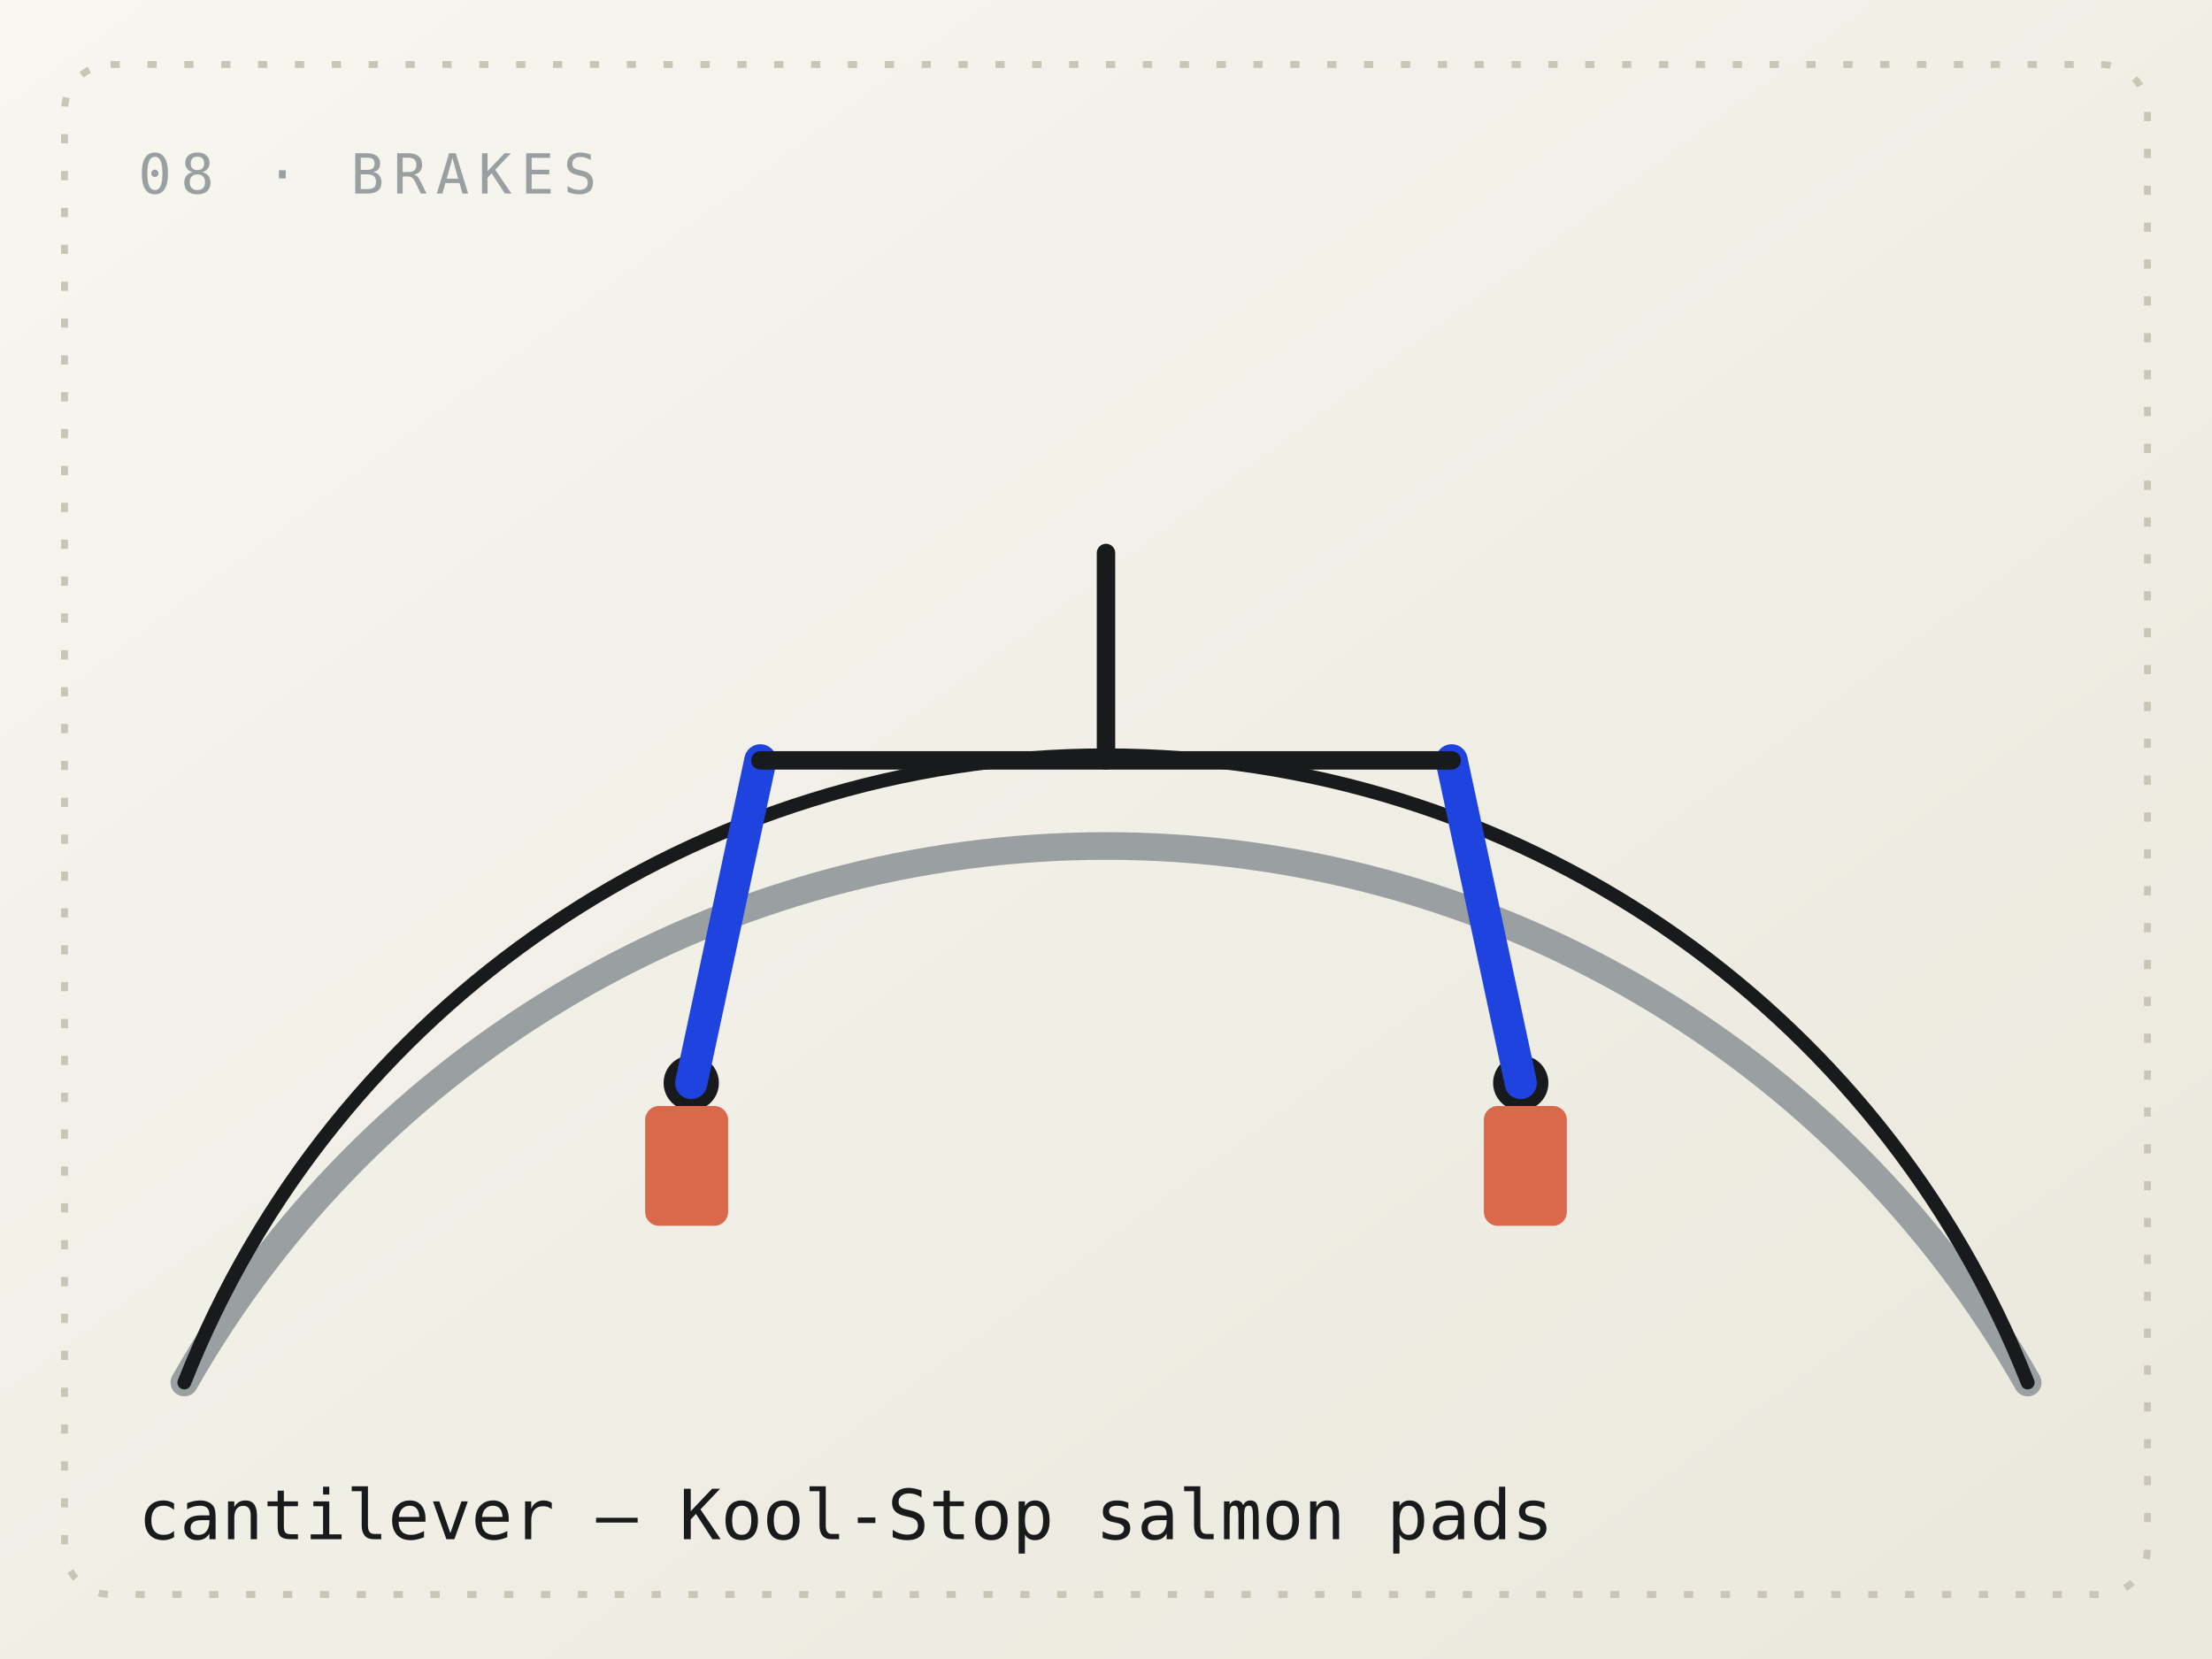
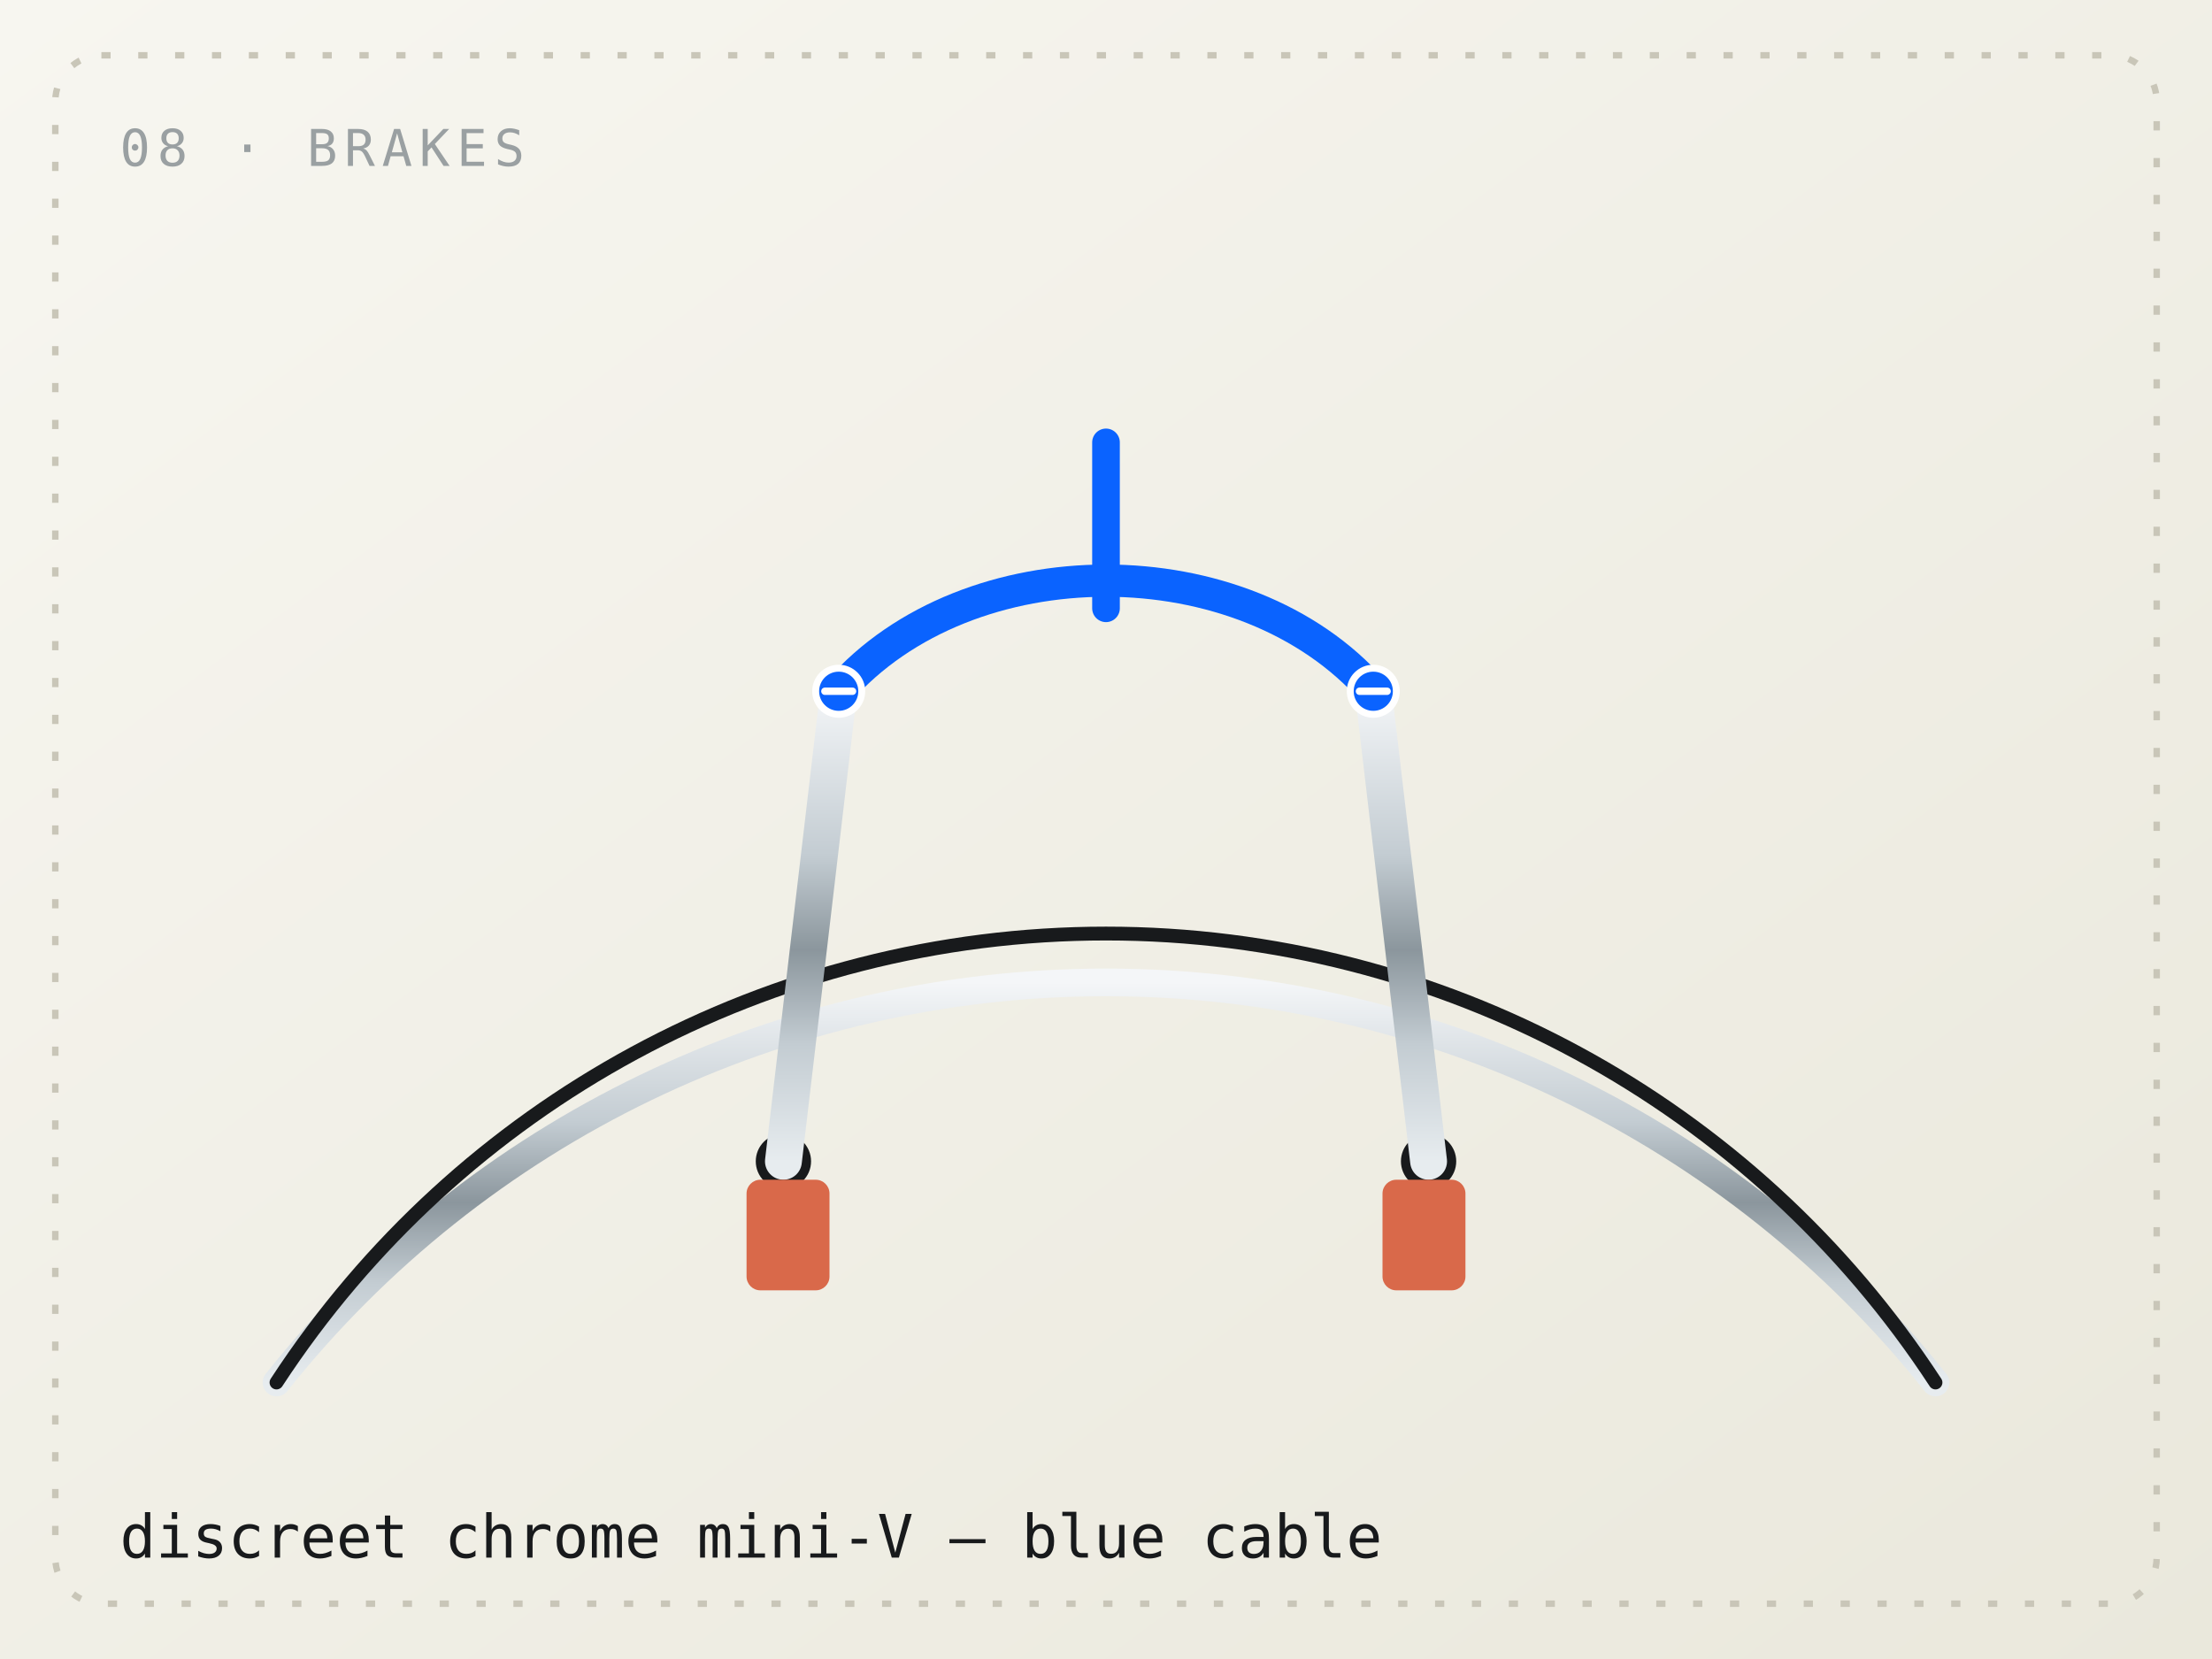
- <svg xmlns="http://www.w3.org/2000/svg" viewBox="0 0 480 360" role="img" aria-label="A cantilever brake over a wheel rim">
+ <svg xmlns="http://www.w3.org/2000/svg" viewBox="0 0 480 360" role="img" aria-label="A discreet chrome mini V-brake with an electric-blue cable">
  <defs>
    <linearGradient id="bg" x1="0" y1="0" x2="1" y2="1">
      <stop offset="0" stop-color="#f7f6f0" />
      <stop offset="1" stop-color="#eae8dc" />
    </linearGradient>
+     <linearGradient id="chrome" x1="0" y1="0" x2="0" y2="1">
+       <stop offset="0" stop-color="#f4f6f8" />
+       <stop offset="0.35" stop-color="#c3ccd2" />
+       <stop offset="0.55" stop-color="#8b969d" />
+       <stop offset="0.75" stop-color="#c3ccd2" />
+       <stop offset="1" stop-color="#e7ecef" />
+     </linearGradient>
  </defs>
  <rect width="480" height="360" fill="url(#bg)" />
-   <rect x="14" y="14" width="452" height="332" fill="none" stroke="#c9c6b8" stroke-width="1.5" stroke-dasharray="2 6" rx="10" />
-   <text x="30" y="42" font-family="'Space Mono', ui-monospace, monospace" font-size="12" letter-spacing="2" fill="#9aa0a2">08 · BRAKES</text>
+   <rect x="12" y="12" width="456" height="336" fill="none" stroke="#c9c6b8" stroke-width="1.4" stroke-dasharray="2 6" rx="10" />
+   <text x="26" y="36" font-family="Space Mono, ui-monospace, monospace" font-size="11" letter-spacing="1.5" fill="#9aa0a2">08 · BRAKES</text>
+   <text x="26" y="338" font-family="Space Mono, ui-monospace, monospace" font-size="13" fill="#181a1c">discreet chrome mini-V — blue cable</text>
  <g fill="none" stroke="#181a1c" stroke-width="3" stroke-linecap="round" stroke-linejoin="round">
-     <path d="M40 300 A230 230 0 0 1 440 300" stroke="#9aa0a2" stroke-width="6" />
-     <path d="M40 300 A215 215 0 0 1 440 300" stroke="#181a1c" stroke-width="3" />
-     <circle cx="150" cy="235" r="6" fill="#181a1c" stroke="none" />
-     <circle cx="330" cy="235" r="6" fill="#181a1c" stroke="none" />
-     <path d="M150 235 L165 165" stroke="#1f43df" stroke-width="7" />
-     <path d="M330 235 L315 165" stroke="#1f43df" stroke-width="7" />
-     <path d="M165 165 L315 165" stroke="#181a1c" stroke-width="4" />
-     <path d="M240 165 L240 120" stroke="#181a1c" stroke-width="4" />
-     <rect x="140" y="240" width="18" height="26" rx="3" fill="#d9694a" stroke="none" />
-     <rect x="322" y="240" width="18" height="26" rx="3" fill="#d9694a" stroke="none" />
+     <path d="M60 300 A230 230 0 0 1 420 300" stroke="url(#chrome)" stroke-width="6" />
+     <path d="M60 300 A215 215 0 0 1 420 300" stroke="#181a1c" stroke-width="3" />
+     <circle cx="170" cy="252" r="6" fill="#181a1c" stroke="none" />
+     <circle cx="310" cy="252" r="6" fill="#181a1c" stroke="none" />
+     <path d="M170 252 L182 150" stroke="url(#chrome)" stroke-width="8" />
+     <path d="M310 252 L298 150" stroke="url(#chrome)" stroke-width="8" />
+     <path d="M182 150 C210 118 270 118 298 150" stroke="#0a63ff" stroke-width="7" />
+     <path d="M240 132 L240 96" stroke="#0a63ff" stroke-width="6" />
+     <rect x="162" y="256" width="18" height="24" rx="3" fill="#d9694a" stroke="none" />
+     <rect x="300" y="256" width="18" height="24" rx="3" fill="#d9694a" stroke="none" />
+     <circle cx="182" cy="150" r="5" fill="#0a63ff" stroke="#fff" stroke-width="1.5" />
+     <line x1="179" y1="150" x2="185" y2="150" stroke="#fff" stroke-width="1.6" />
+     <circle cx="298" cy="150" r="5" fill="#0a63ff" stroke="#fff" stroke-width="1.5" />
+     <line x1="295" y1="150" x2="301" y2="150" stroke="#fff" stroke-width="1.6" />
  </g>
-   <text x="30" y="334" font-family="'Space Mono', ui-monospace, monospace" font-size="15" fill="#181a1c">cantilever — Kool-Stop salmon pads</text>
</svg>
